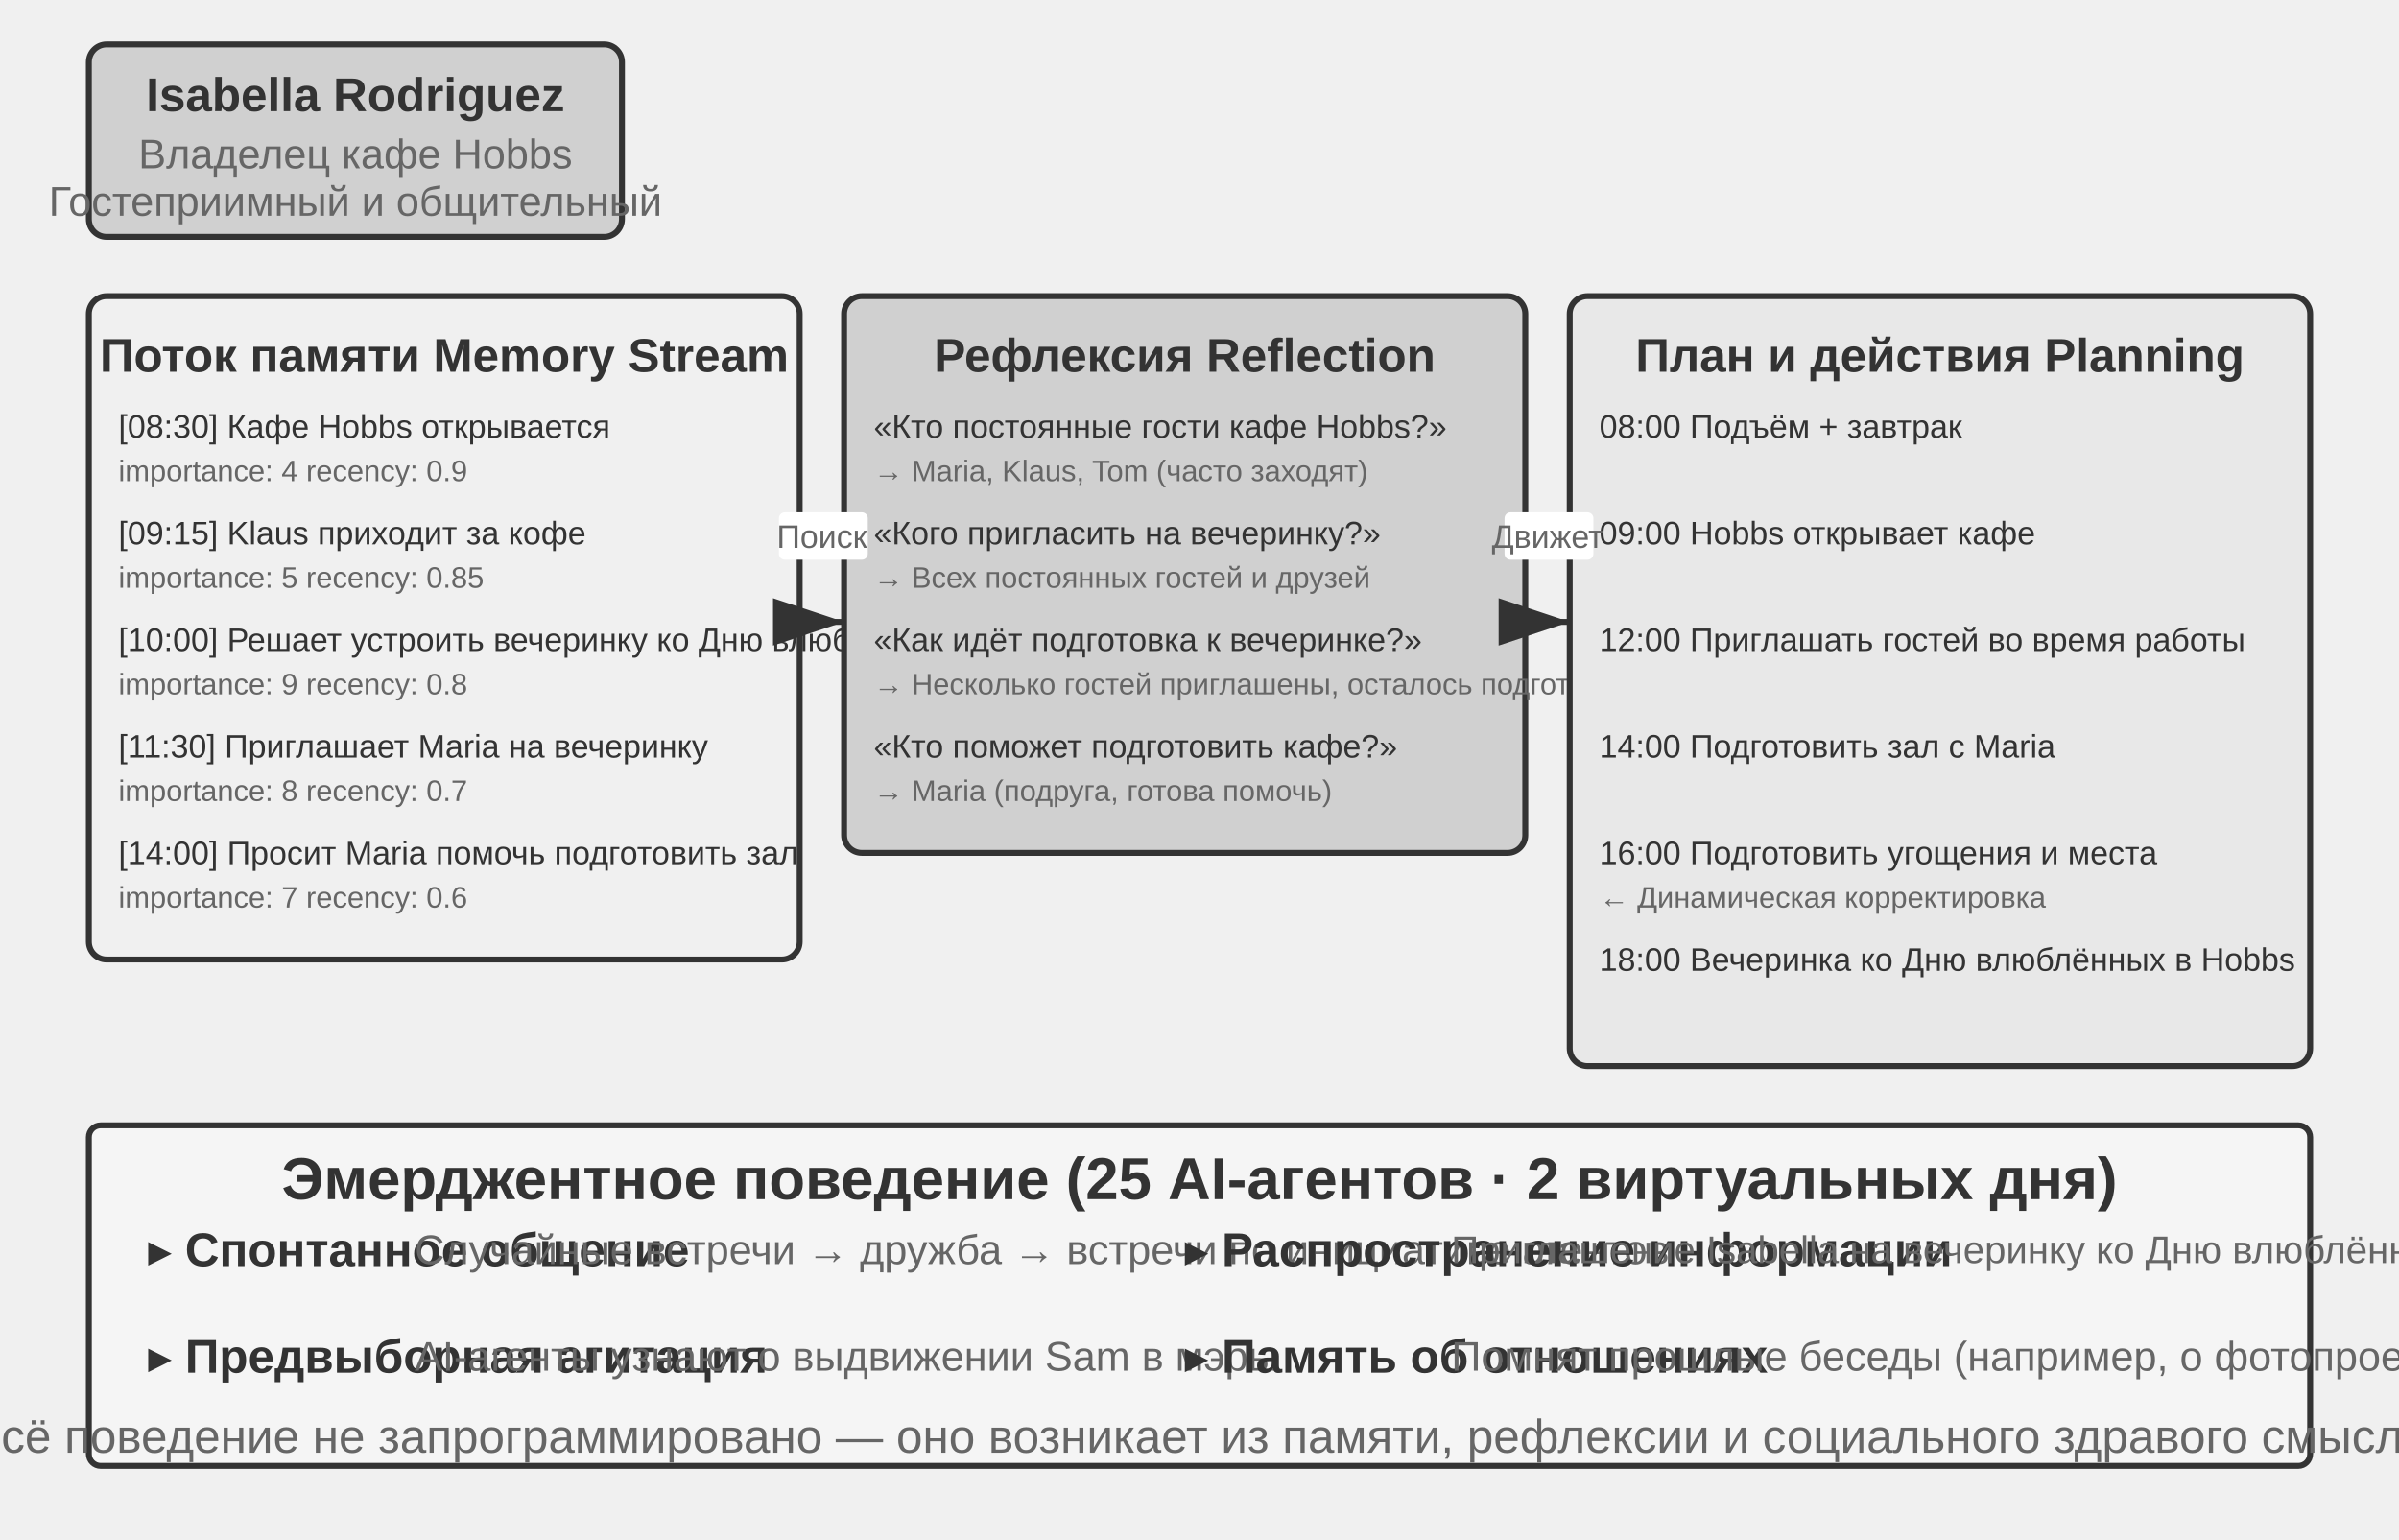
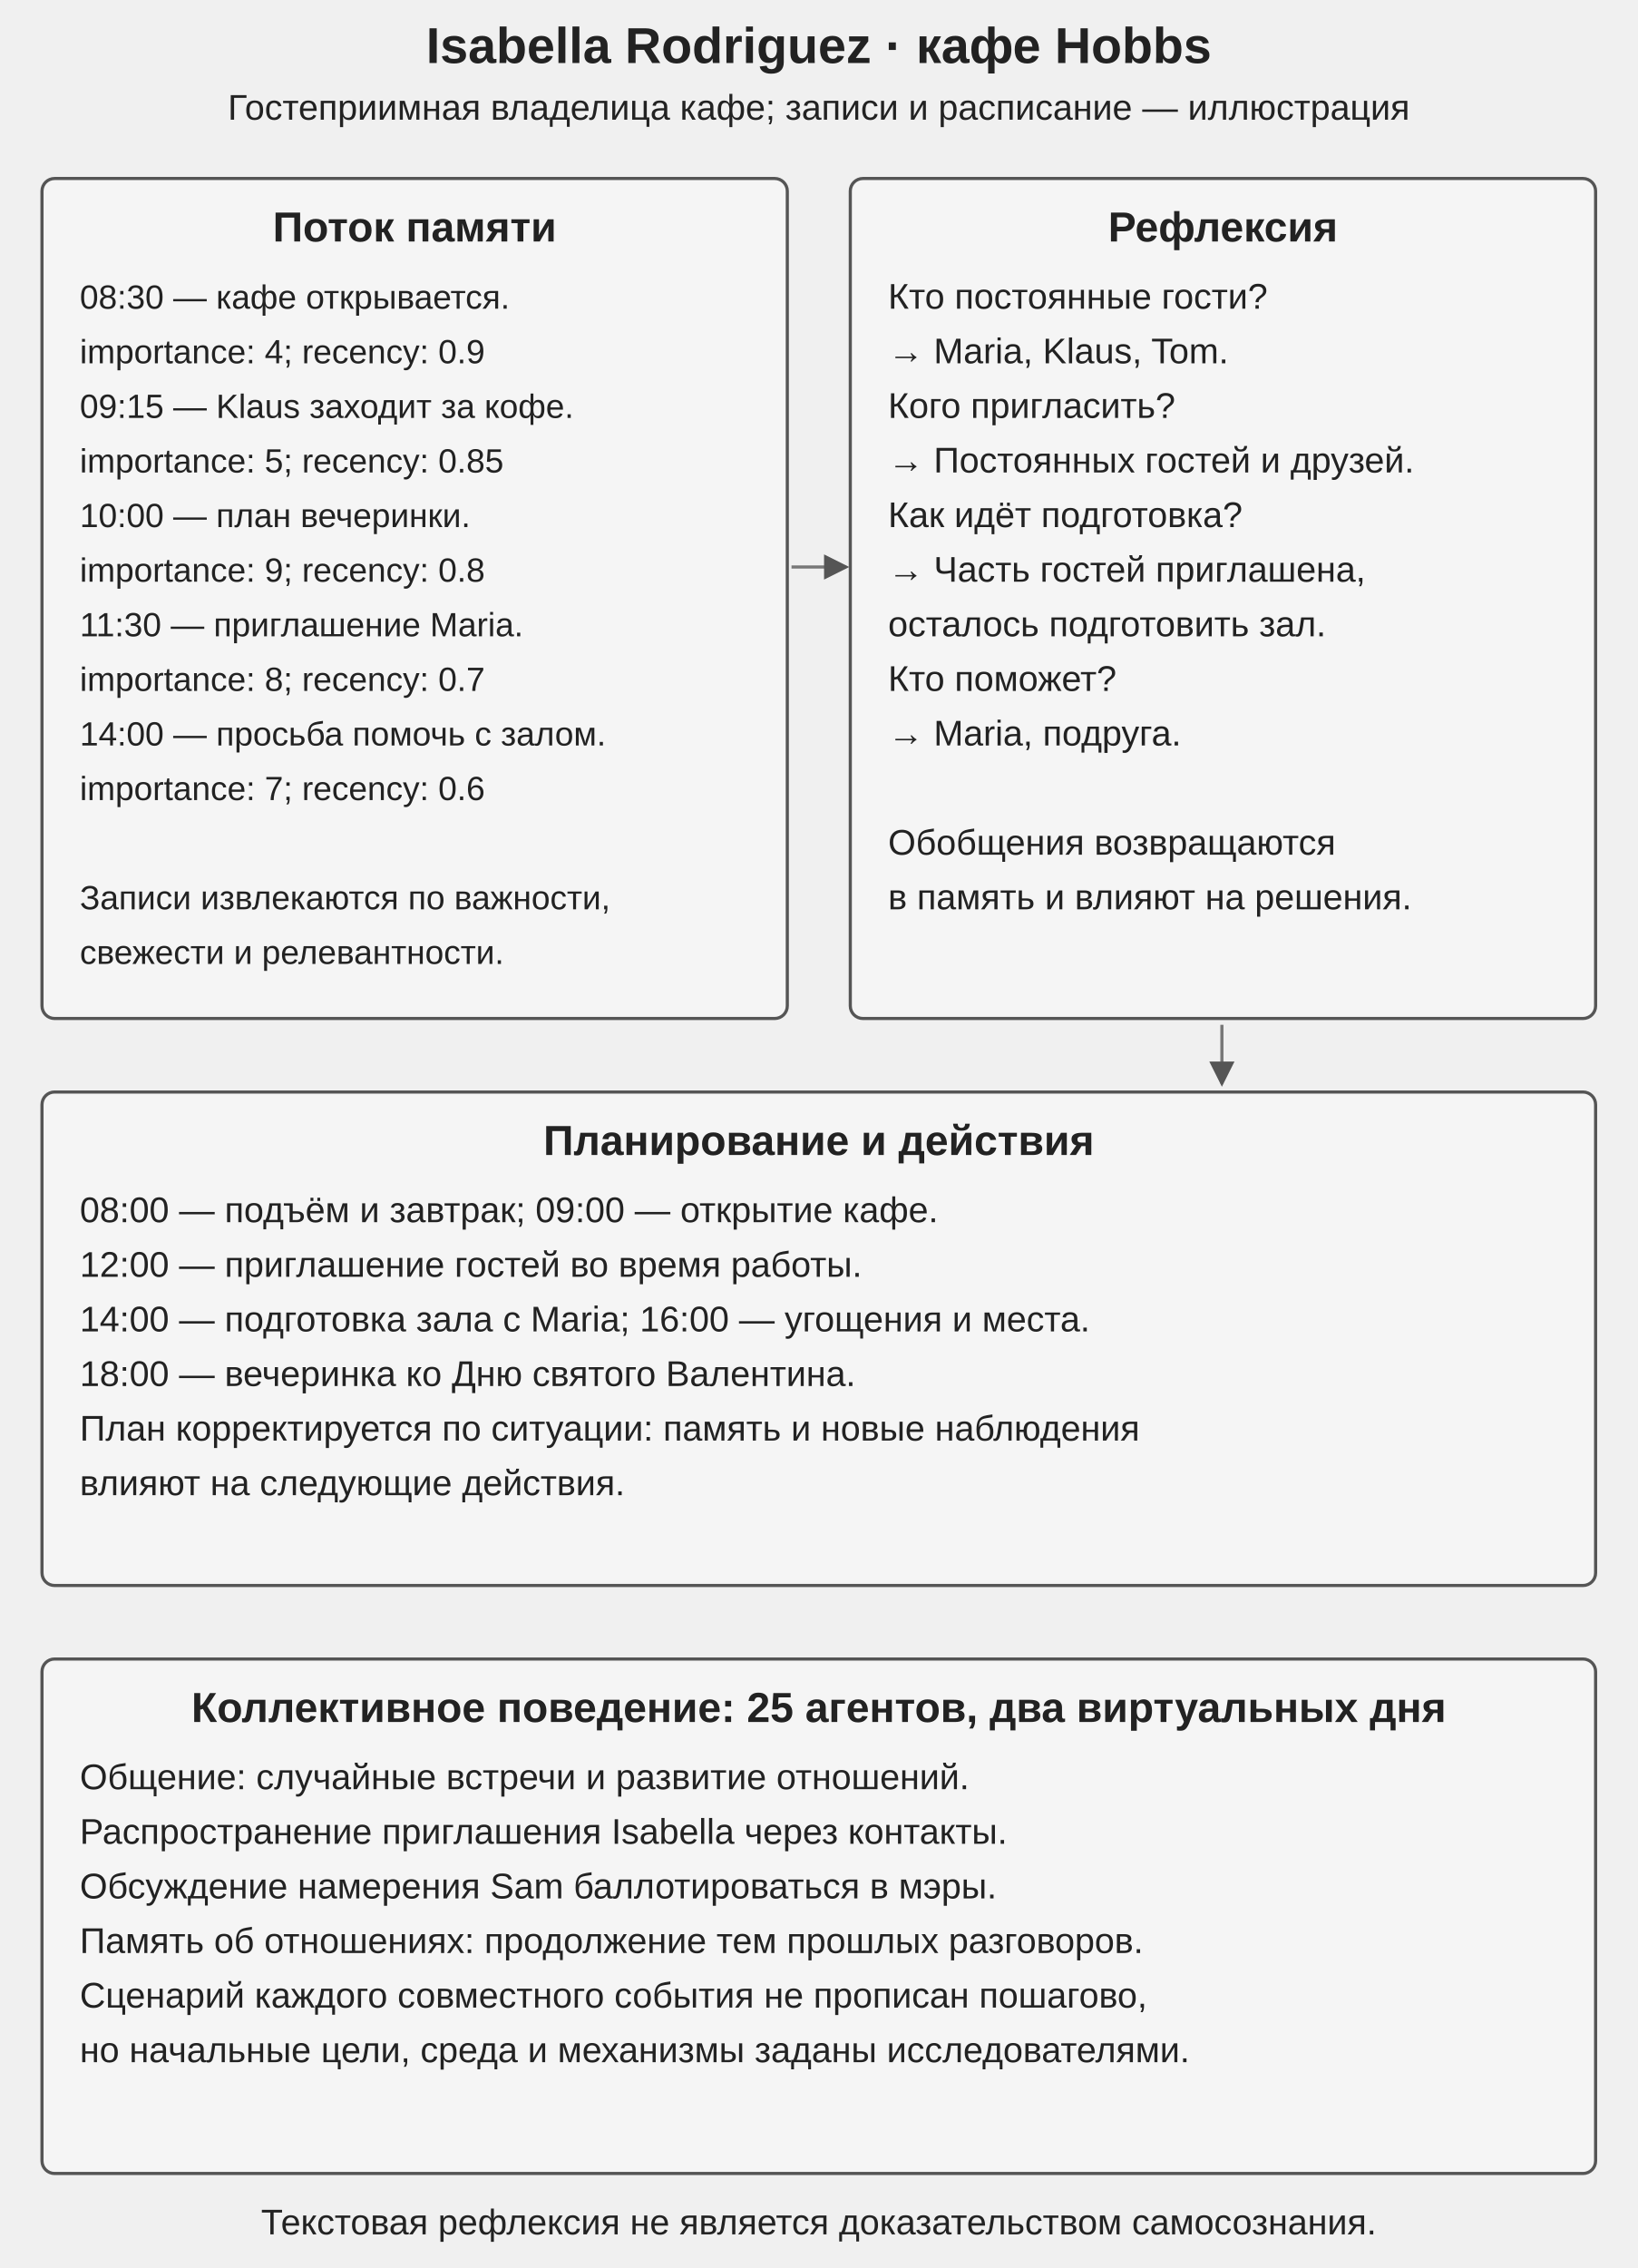
- <svg xmlns="http://www.w3.org/2000/svg" viewBox="0 40 810 520" width="810" height="520" style="background:#ffffff">
+ <svg xmlns="http://www.w3.org/2000/svg" viewBox="0 0 780 1080" width="780" height="1080" style="background:#fff">
  <defs>
-     <marker id="ah" markerWidth="12" markerHeight="8" refX="12" refY="4" orient="auto">
-       <polygon points="0 0, 12 4, 0 8" fill="#333333" />
-     </marker>
-     <marker id="ah-light" markerWidth="12" markerHeight="8" refX="12" refY="4" orient="auto">
-       <polygon points="0 0, 12 4, 0 8" fill="#999999" />
+     <marker id="arrow" markerWidth="8" markerHeight="8" refX="7" refY="4" orient="auto">
+       <path d="M0 0 L8 4 L0 8Z" fill="#555" />
    </marker>
  </defs>
-   <rect x="30" y="55" width="180" height="65" rx="6" fill="#d0d0d0" stroke="#333333" stroke-width="2" />
-   <text x="120" y="72" font-family="Arial, 'Helvetica Neue', Helvetica, 'PingFang SC', 'Microsoft YaHei', sans-serif" font-size="16" fill="#333333" text-anchor="middle" dominant-baseline="central" font-weight="bold">Isabella Rodriguez</text>
-   <text x="120" y="92" font-family="Arial, 'Helvetica Neue', Helvetica, 'PingFang SC', 'Microsoft YaHei', sans-serif" font-size="14" fill="#666666" text-anchor="middle" dominant-baseline="central" font-weight="normal" textLength="114.36" lengthAdjust="spacingAndGlyphs">Владелец кафе Hobbs</text>
-   <text x="120" y="108" font-family="Arial, 'Helvetica Neue', Helvetica, 'PingFang SC', 'Microsoft YaHei', sans-serif" font-size="14" fill="#666666" text-anchor="middle" dominant-baseline="central" font-weight="normal" textLength="126.00" lengthAdjust="spacingAndGlyphs">Гостеприимный и общительный</text>
-   <rect x="30" y="140" width="240" height="224" rx="6" fill="#f0f0f0" stroke="#333333" stroke-width="2" />
-   <text x="150" y="160" font-family="Arial, 'Helvetica Neue', Helvetica, 'PingFang SC', 'Microsoft YaHei', sans-serif" font-size="16" fill="#333333" text-anchor="middle" dominant-baseline="central" font-weight="bold" textLength="172.50" lengthAdjust="spacingAndGlyphs">Поток памяти Memory Stream</text>
-   <text x="40" y="184" font-family="Arial, 'Helvetica Neue', Helvetica, 'PingFang SC', 'Microsoft YaHei', sans-serif" font-size="11" fill="#333333" text-anchor="start" dominant-baseline="central" font-weight="normal" textLength="148.56" lengthAdjust="spacingAndGlyphs">[08:30] Кафе Hobbs открывается</text>
-   <text x="40" y="199" font-family="Arial, 'Helvetica Neue', Helvetica, 'PingFang SC', 'Microsoft YaHei', sans-serif" font-size="10" fill="#666666" text-anchor="start" dominant-baseline="central" font-weight="normal">importance: 4  recency: 0.9</text>
-   <text x="40" y="220" font-family="Arial, 'Helvetica Neue', Helvetica, 'PingFang SC', 'Microsoft YaHei', sans-serif" font-size="11" fill="#333333" text-anchor="start" dominant-baseline="central" font-weight="normal">[09:15] Klaus приходит за кофе</text>
-   <text x="40" y="235" font-family="Arial, 'Helvetica Neue', Helvetica, 'PingFang SC', 'Microsoft YaHei', sans-serif" font-size="10" fill="#666666" text-anchor="start" dominant-baseline="central" font-weight="normal">importance: 5  recency: 0.85</text>
-   <text x="40" y="256" font-family="Arial, 'Helvetica Neue', Helvetica, 'PingFang SC', 'Microsoft YaHei', sans-serif" font-size="11" fill="#333333" text-anchor="start" dominant-baseline="central" font-weight="normal" textLength="146.70" lengthAdjust="spacingAndGlyphs">[10:00] Решает устроить вечеринку ко Дню влюблённых</text>
-   <text x="40" y="271" font-family="Arial, 'Helvetica Neue', Helvetica, 'PingFang SC', 'Microsoft YaHei', sans-serif" font-size="10" fill="#666666" text-anchor="start" dominant-baseline="central" font-weight="normal">importance: 9  recency: 0.8</text>
-   <text x="40" y="292" font-family="Arial, 'Helvetica Neue', Helvetica, 'PingFang SC', 'Microsoft YaHei', sans-serif" font-size="11" fill="#333333" text-anchor="start" dominant-baseline="central" font-weight="normal" textLength="146.50" lengthAdjust="spacingAndGlyphs">[11:30] Приглашает Maria на вечеринку</text>
-   <text x="40" y="307" font-family="Arial, 'Helvetica Neue', Helvetica, 'PingFang SC', 'Microsoft YaHei', sans-serif" font-size="10" fill="#666666" text-anchor="start" dominant-baseline="central" font-weight="normal">importance: 8  recency: 0.7</text>
-   <text x="40" y="328" font-family="Arial, 'Helvetica Neue', Helvetica, 'PingFang SC', 'Microsoft YaHei', sans-serif" font-size="11" fill="#333333" text-anchor="start" dominant-baseline="central" font-weight="normal" textLength="147.33" lengthAdjust="spacingAndGlyphs">[14:00] Просит Maria помочь подготовить зал</text>
-   <text x="40" y="343" font-family="Arial, 'Helvetica Neue', Helvetica, 'PingFang SC', 'Microsoft YaHei', sans-serif" font-size="10" fill="#666666" text-anchor="start" dominant-baseline="central" font-weight="normal">importance: 7  recency: 0.6</text>
-   <rect x="285" y="140" width="230" height="188" rx="6" fill="#d0d0d0" stroke="#333333" stroke-width="2" />
-   <text x="400" y="160" font-family="Arial, 'Helvetica Neue', Helvetica, 'PingFang SC', 'Microsoft YaHei', sans-serif" font-size="16" fill="#333333" text-anchor="middle" dominant-baseline="central" font-weight="bold" textLength="113.80" lengthAdjust="spacingAndGlyphs">Рефлексия Reflection</text>
-   <text x="295" y="184" font-family="Arial, 'Helvetica Neue', Helvetica, 'PingFang SC', 'Microsoft YaHei', sans-serif" font-size="11" fill="#333333" text-anchor="start" dominant-baseline="central" font-weight="normal" textLength="111.81" lengthAdjust="spacingAndGlyphs">«Кто постоянные гости кафе Hobbs?»</text>
-   <text x="295" y="199" font-family="Arial, 'Helvetica Neue', Helvetica, 'PingFang SC', 'Microsoft YaHei', sans-serif" font-size="10" fill="#666666" text-anchor="start" dominant-baseline="central" font-weight="normal" textLength="141.70" lengthAdjust="spacingAndGlyphs">→ Maria, Klaus, Tom (часто заходят)</text>
-   <text x="295" y="220" font-family="Arial, 'Helvetica Neue', Helvetica, 'PingFang SC', 'Microsoft YaHei', sans-serif" font-size="11" fill="#333333" text-anchor="start" dominant-baseline="central" font-weight="normal" textLength="106.90" lengthAdjust="spacingAndGlyphs">«Кого пригласить на вечеринку?»</text>
-   <text x="295" y="235" font-family="Arial, 'Helvetica Neue', Helvetica, 'PingFang SC', 'Microsoft YaHei', sans-serif" font-size="10" fill="#666666" text-anchor="start" dominant-baseline="central" font-weight="normal" textLength="92.78" lengthAdjust="spacingAndGlyphs">→ Всех постоянных гостей и друзей</text>
-   <text x="295" y="256" font-family="Arial, 'Helvetica Neue', Helvetica, 'PingFang SC', 'Microsoft YaHei', sans-serif" font-size="11" fill="#333333" text-anchor="start" dominant-baseline="central" font-weight="normal" textLength="117.90" lengthAdjust="spacingAndGlyphs">«Как идёт подготовка к вечеринке?»</text>
-   <text x="295" y="271" font-family="Arial, 'Helvetica Neue', Helvetica, 'PingFang SC', 'Microsoft YaHei', sans-serif" font-size="10" fill="#666666" text-anchor="start" dominant-baseline="central" font-weight="normal" textLength="108.34" lengthAdjust="spacingAndGlyphs">→ Несколько гостей приглашены, осталось подготовить зал</text>
-   <text x="295" y="292" font-family="Arial, 'Helvetica Neue', Helvetica, 'PingFang SC', 'Microsoft YaHei', sans-serif" font-size="11" fill="#333333" text-anchor="start" dominant-baseline="central" font-weight="normal" textLength="117.90" lengthAdjust="spacingAndGlyphs">«Кто поможет подготовить кафе?»</text>
-   <text x="295" y="307" font-family="Arial, 'Helvetica Neue', Helvetica, 'PingFang SC', 'Microsoft YaHei', sans-serif" font-size="10" fill="#666666" text-anchor="start" dominant-baseline="central" font-weight="normal" textLength="123.34" lengthAdjust="spacingAndGlyphs">→ Maria (подруга, готова помочь)</text>
-   <rect x="530" y="140" width="250" height="260" rx="6" fill="#e8e8e8" stroke="#333333" stroke-width="2" />
-   <text x="655" y="160" font-family="Arial, 'Helvetica Neue', Helvetica, 'PingFang SC', 'Microsoft YaHei', sans-serif" font-size="16" fill="#333333" text-anchor="middle" dominant-baseline="central" font-weight="bold" textLength="152.00" lengthAdjust="spacingAndGlyphs">План и действия Planning</text>
-   <text x="540" y="184" font-family="Arial, 'Helvetica Neue', Helvetica, 'PingFang SC', 'Microsoft YaHei', sans-serif" font-size="11" fill="#333333" text-anchor="start" dominant-baseline="central" font-weight="normal" textLength="87.13" lengthAdjust="spacingAndGlyphs">08:00  Подъём + завтрак</text>
-   <text x="540" y="220" font-family="Arial, 'Helvetica Neue', Helvetica, 'PingFang SC', 'Microsoft YaHei', sans-serif" font-size="11" fill="#333333" text-anchor="start" dominant-baseline="central" font-weight="normal" textLength="109.44" lengthAdjust="spacingAndGlyphs">09:00  Hobbs открывает кафе</text>
-   <text x="540" y="256" font-family="Arial, 'Helvetica Neue', Helvetica, 'PingFang SC', 'Microsoft YaHei', sans-serif" font-size="11" fill="#333333" text-anchor="start" dominant-baseline="central" font-weight="normal" textLength="118.59" lengthAdjust="spacingAndGlyphs">12:00  Приглашать гостей во время работы</text>
-   <text x="540" y="292" font-family="Arial, 'Helvetica Neue', Helvetica, 'PingFang SC', 'Microsoft YaHei', sans-serif" font-size="11" fill="#333333" text-anchor="start" dominant-baseline="central" font-weight="normal" textLength="119.20" lengthAdjust="spacingAndGlyphs">14:00  Подготовить зал с Maria</text>
-   <text x="540" y="328" font-family="Arial, 'Helvetica Neue', Helvetica, 'PingFang SC', 'Microsoft YaHei', sans-serif" font-size="11" fill="#333333" text-anchor="start" dominant-baseline="central" font-weight="normal" textLength="107.59" lengthAdjust="spacingAndGlyphs">16:00  Подготовить угощения и места</text>
-   <text x="540" y="343" font-family="Arial, 'Helvetica Neue', Helvetica, 'PingFang SC', 'Microsoft YaHei', sans-serif" font-size="10" fill="#666666" text-anchor="start" dominant-baseline="central" font-weight="normal" textLength="52.78" lengthAdjust="spacingAndGlyphs">← Динамическая корректировка</text>
-   <text x="540" y="364" font-family="Arial, 'Helvetica Neue', Helvetica, 'PingFang SC', 'Microsoft YaHei', sans-serif" font-size="11" fill="#333333" text-anchor="start" dominant-baseline="central" font-weight="normal" textLength="156.50" lengthAdjust="spacingAndGlyphs">18:00  Вечеринка ко Дню влюблённых в Hobbs</text>
-   <line x1="270" y1="250" x2="285" y2="250" stroke="#333333" stroke-width="2" marker-end="url(#ah)" />
-   <rect x="263" y="213" width="30" height="16" rx="2" fill="#ffffff" stroke="none" />
-   <text x="277.5" y="225" font-family="Arial, 'Helvetica Neue', Helvetica, 'PingFang SC', 'Microsoft YaHei', sans-serif" font-size="11" fill="#666666" text-anchor="middle" dominant-baseline="auto" textLength="22.00" lengthAdjust="spacingAndGlyphs">Поиск</text>
-   <line x1="515" y1="250" x2="530" y2="250" stroke="#333333" stroke-width="2" marker-end="url(#ah)" />
-   <rect x="508" y="213" width="30" height="16" rx="2" fill="#ffffff" stroke="none" />
-   <text x="522.5" y="225" font-family="Arial, 'Helvetica Neue', Helvetica, 'PingFang SC', 'Microsoft YaHei', sans-serif" font-size="11" fill="#666666" text-anchor="middle" dominant-baseline="auto" textLength="22.00" lengthAdjust="spacingAndGlyphs">Движет</text>
-   <rect x="30" y="420" width="750" height="115" rx="4" fill="#f5f5f5" stroke="#333333" stroke-width="2" />
-   <text x="405" y="438" font-family="Arial, 'Helvetica Neue', Helvetica, 'PingFang SC', 'Microsoft YaHei', sans-serif" font-size="20" fill="#333333" text-anchor="middle" dominant-baseline="central" font-weight="bold" textLength="364.48" lengthAdjust="spacingAndGlyphs">Эмерджентное поведение (25 AI-агентов · 2 виртуальных дня)</text>
-   <text x="50" y="462" font-family="Arial, 'Helvetica Neue', Helvetica, 'PingFang SC', 'Microsoft YaHei', sans-serif" font-size="16" fill="#333333" text-anchor="start" dominant-baseline="central" font-weight="bold" textLength="77.48" lengthAdjust="spacingAndGlyphs">▸ Спонтанное общение</text>
-   <text x="140" y="462" font-family="Arial, 'Helvetica Neue', Helvetica, 'PingFang SC', 'Microsoft YaHei', sans-serif" font-size="14" fill="#666666" text-anchor="start" dominant-baseline="central" font-weight="normal" textLength="211.56" lengthAdjust="spacingAndGlyphs">Случайные встречи → дружба → встречи по инициативе агентов</text>
-   <text x="400" y="462" font-family="Arial, 'Helvetica Neue', Helvetica, 'PingFang SC', 'Microsoft YaHei', sans-serif" font-size="16" fill="#333333" text-anchor="start" dominant-baseline="central" font-weight="bold" textLength="77.48" lengthAdjust="spacingAndGlyphs">▸ Распространение информации</text>
-   <text x="490" y="462" font-family="Arial, 'Helvetica Neue', Helvetica, 'PingFang SC', 'Microsoft YaHei', sans-serif" font-size="13" fill="#666666" text-anchor="start" dominant-baseline="central" font-weight="normal" textLength="255.39" lengthAdjust="spacingAndGlyphs">Приглашение Isabella на вечеринку ко Дню влюблённых распространяется среди AI-агентов</text>
-   <text x="50" y="498" font-family="Arial, 'Helvetica Neue', Helvetica, 'PingFang SC', 'Microsoft YaHei', sans-serif" font-size="16" fill="#333333" text-anchor="start" dominant-baseline="central" font-weight="bold" textLength="77.48" lengthAdjust="spacingAndGlyphs">▸ Предвыборная агитация</text>
-   <text x="140" y="498" font-family="Arial, 'Helvetica Neue', Helvetica, 'PingFang SC', 'Microsoft YaHei', sans-serif" font-size="14" fill="#666666" text-anchor="start" dominant-baseline="central" font-weight="normal" textLength="231.05" lengthAdjust="spacingAndGlyphs">AI-агенты узнают о выдвижении Sam в мэры</text>
-   <text x="400" y="498" font-family="Arial, 'Helvetica Neue', Helvetica, 'PingFang SC', 'Microsoft YaHei', sans-serif" font-size="16" fill="#333333" text-anchor="start" dominant-baseline="central" font-weight="bold" textLength="77.48" lengthAdjust="spacingAndGlyphs">▸ Память об отношениях</text>
-   <text x="490" y="498" font-family="Arial, 'Helvetica Neue', Helvetica, 'PingFang SC', 'Microsoft YaHei', sans-serif" font-size="14" fill="#666666" text-anchor="start" dominant-baseline="central" font-weight="normal" textLength="252.00" lengthAdjust="spacingAndGlyphs">Помнят прошлые беседы (например, о фотопроекте) и продолжают тему</text>
-   <text x="405" y="525" font-family="Arial, 'Helvetica Neue', Helvetica, 'PingFang SC', 'Microsoft YaHei', sans-serif" font-size="16" fill="#666666" text-anchor="middle" dominant-baseline="central" font-weight="normal" textLength="445.36" lengthAdjust="spacingAndGlyphs">Всё поведение не запрограммировано — оно возникает из памяти, рефлексии и социального здравого смысла</text>
+   <g font-family="Arial, Helvetica, sans-serif" fill="#222">
+     <text x="390" y="30" font-size="24" font-weight="bold" text-anchor="middle">Isabella Rodriguez · кафе Hobbs</text>
+     <text x="390" y="57" font-size="17" text-anchor="middle">Гостеприимная владелица кафе; записи и расписание — иллюстрация</text>
+     <rect x="20" y="85" width="355" height="400" rx="6" fill="#f5f5f5" stroke="#555" stroke-width="1.5" />
+     <text x="197.5" y="115" font-size="20" font-weight="bold" text-anchor="middle">Поток памяти</text>
+     <text x="38" y="147" font-size="16" text-anchor="start">08:30 — кафе открывается.</text>
+     <text x="38" y="173" font-size="16" text-anchor="start">importance: 4; recency: 0.9</text>
+     <text x="38" y="199" font-size="16" text-anchor="start">09:15 — Klaus заходит за кофе.</text>
+     <text x="38" y="225" font-size="16" text-anchor="start">importance: 5; recency: 0.85</text>
+     <text x="38" y="251" font-size="16" text-anchor="start">10:00 — план вечеринки.</text>
+     <text x="38" y="277" font-size="16" text-anchor="start">importance: 9; recency: 0.8</text>
+     <text x="38" y="303" font-size="16" text-anchor="start">11:30 — приглашение Maria.</text>
+     <text x="38" y="329" font-size="16" text-anchor="start">importance: 8; recency: 0.7</text>
+     <text x="38" y="355" font-size="16" text-anchor="start">14:00 — просьба помочь с залом.</text>
+     <text x="38" y="381" font-size="16" text-anchor="start">importance: 7; recency: 0.6</text>
+     <text x="38" y="407" font-size="16" text-anchor="start" />
+     <text x="38" y="433" font-size="16" text-anchor="start">Записи извлекаются по важности,</text>
+     <text x="38" y="459" font-size="16" text-anchor="start">свежести и релевантности.</text>
+     <rect x="405" y="85" width="355" height="400" rx="6" fill="#f5f5f5" stroke="#555" stroke-width="1.5" />
+     <text x="582.5" y="115" font-size="20" font-weight="bold" text-anchor="middle">Рефлексия</text>
+     <text x="423" y="147" font-size="17" text-anchor="start">Кто постоянные гости?</text>
+     <text x="423" y="173" font-size="17" text-anchor="start">→ Maria, Klaus, Tom.</text>
+     <text x="423" y="199" font-size="17" text-anchor="start">Кого пригласить?</text>
+     <text x="423" y="225" font-size="17" text-anchor="start">→ Постоянных гостей и друзей.</text>
+     <text x="423" y="251" font-size="17" text-anchor="start">Как идёт подготовка?</text>
+     <text x="423" y="277" font-size="17" text-anchor="start">→ Часть гостей приглашена,</text>
+     <text x="423" y="303" font-size="17" text-anchor="start">   осталось подготовить зал.</text>
+     <text x="423" y="329" font-size="17" text-anchor="start">Кто поможет?</text>
+     <text x="423" y="355" font-size="17" text-anchor="start">→ Maria, подруга.</text>
+     <text x="423" y="381" font-size="17" text-anchor="start" />
+     <text x="423" y="407" font-size="17" text-anchor="start">Обобщения возвращаются</text>
+     <text x="423" y="433" font-size="17" text-anchor="start">в память и влияют на решения.</text>
+     <path d="M377 270 L403 270" fill="none" stroke="#777" stroke-width="1.5" marker-end="url(#arrow)" />
+     <path d="M582 488 L582 516" fill="none" stroke="#777" stroke-width="1.5" marker-end="url(#arrow)" />
+     <rect x="20" y="520" width="740" height="235" rx="6" fill="#f5f5f5" stroke="#555" stroke-width="1.5" />
+     <text x="390" y="550" font-size="20" font-weight="bold" text-anchor="middle">Планирование и действия</text>
+     <text x="38" y="582" font-size="17" text-anchor="start">08:00 — подъём и завтрак; 09:00 — открытие кафе.</text>
+     <text x="38" y="608" font-size="17" text-anchor="start">12:00 — приглашение гостей во время работы.</text>
+     <text x="38" y="634" font-size="17" text-anchor="start">14:00 — подготовка зала с Maria; 16:00 — угощения и места.</text>
+     <text x="38" y="660" font-size="17" text-anchor="start">18:00 — вечеринка ко Дню святого Валентина.</text>
+     <text x="38" y="686" font-size="17" text-anchor="start">План корректируется по ситуации: память и новые наблюдения</text>
+     <text x="38" y="712" font-size="17" text-anchor="start">влияют на следующие действия.</text>
+     <rect x="20" y="790" width="740" height="245" rx="6" fill="#f5f5f5" stroke="#555" stroke-width="1.5" />
+     <text x="390" y="820" font-size="20" font-weight="bold" text-anchor="middle">Коллективное поведение: 25 агентов, два виртуальных дня</text>
+     <text x="38" y="852" font-size="17" text-anchor="start">Общение: случайные встречи и развитие отношений.</text>
+     <text x="38" y="878" font-size="17" text-anchor="start">Распространение приглашения Isabella через контакты.</text>
+     <text x="38" y="904" font-size="17" text-anchor="start">Обсуждение намерения Sam баллотироваться в мэры.</text>
+     <text x="38" y="930" font-size="17" text-anchor="start">Память об отношениях: продолжение тем прошлых разговоров.</text>
+     <text x="38" y="956" font-size="17" text-anchor="start">Сценарий каждого совместного события не прописан пошагово,</text>
+     <text x="38" y="982" font-size="17" text-anchor="start">но начальные цели, среда и механизмы заданы исследователями.</text>
+     <text x="390" y="1064" font-size="17" text-anchor="middle">Текстовая рефлексия не является доказательством самосознания.</text>
+   </g>
</svg>
